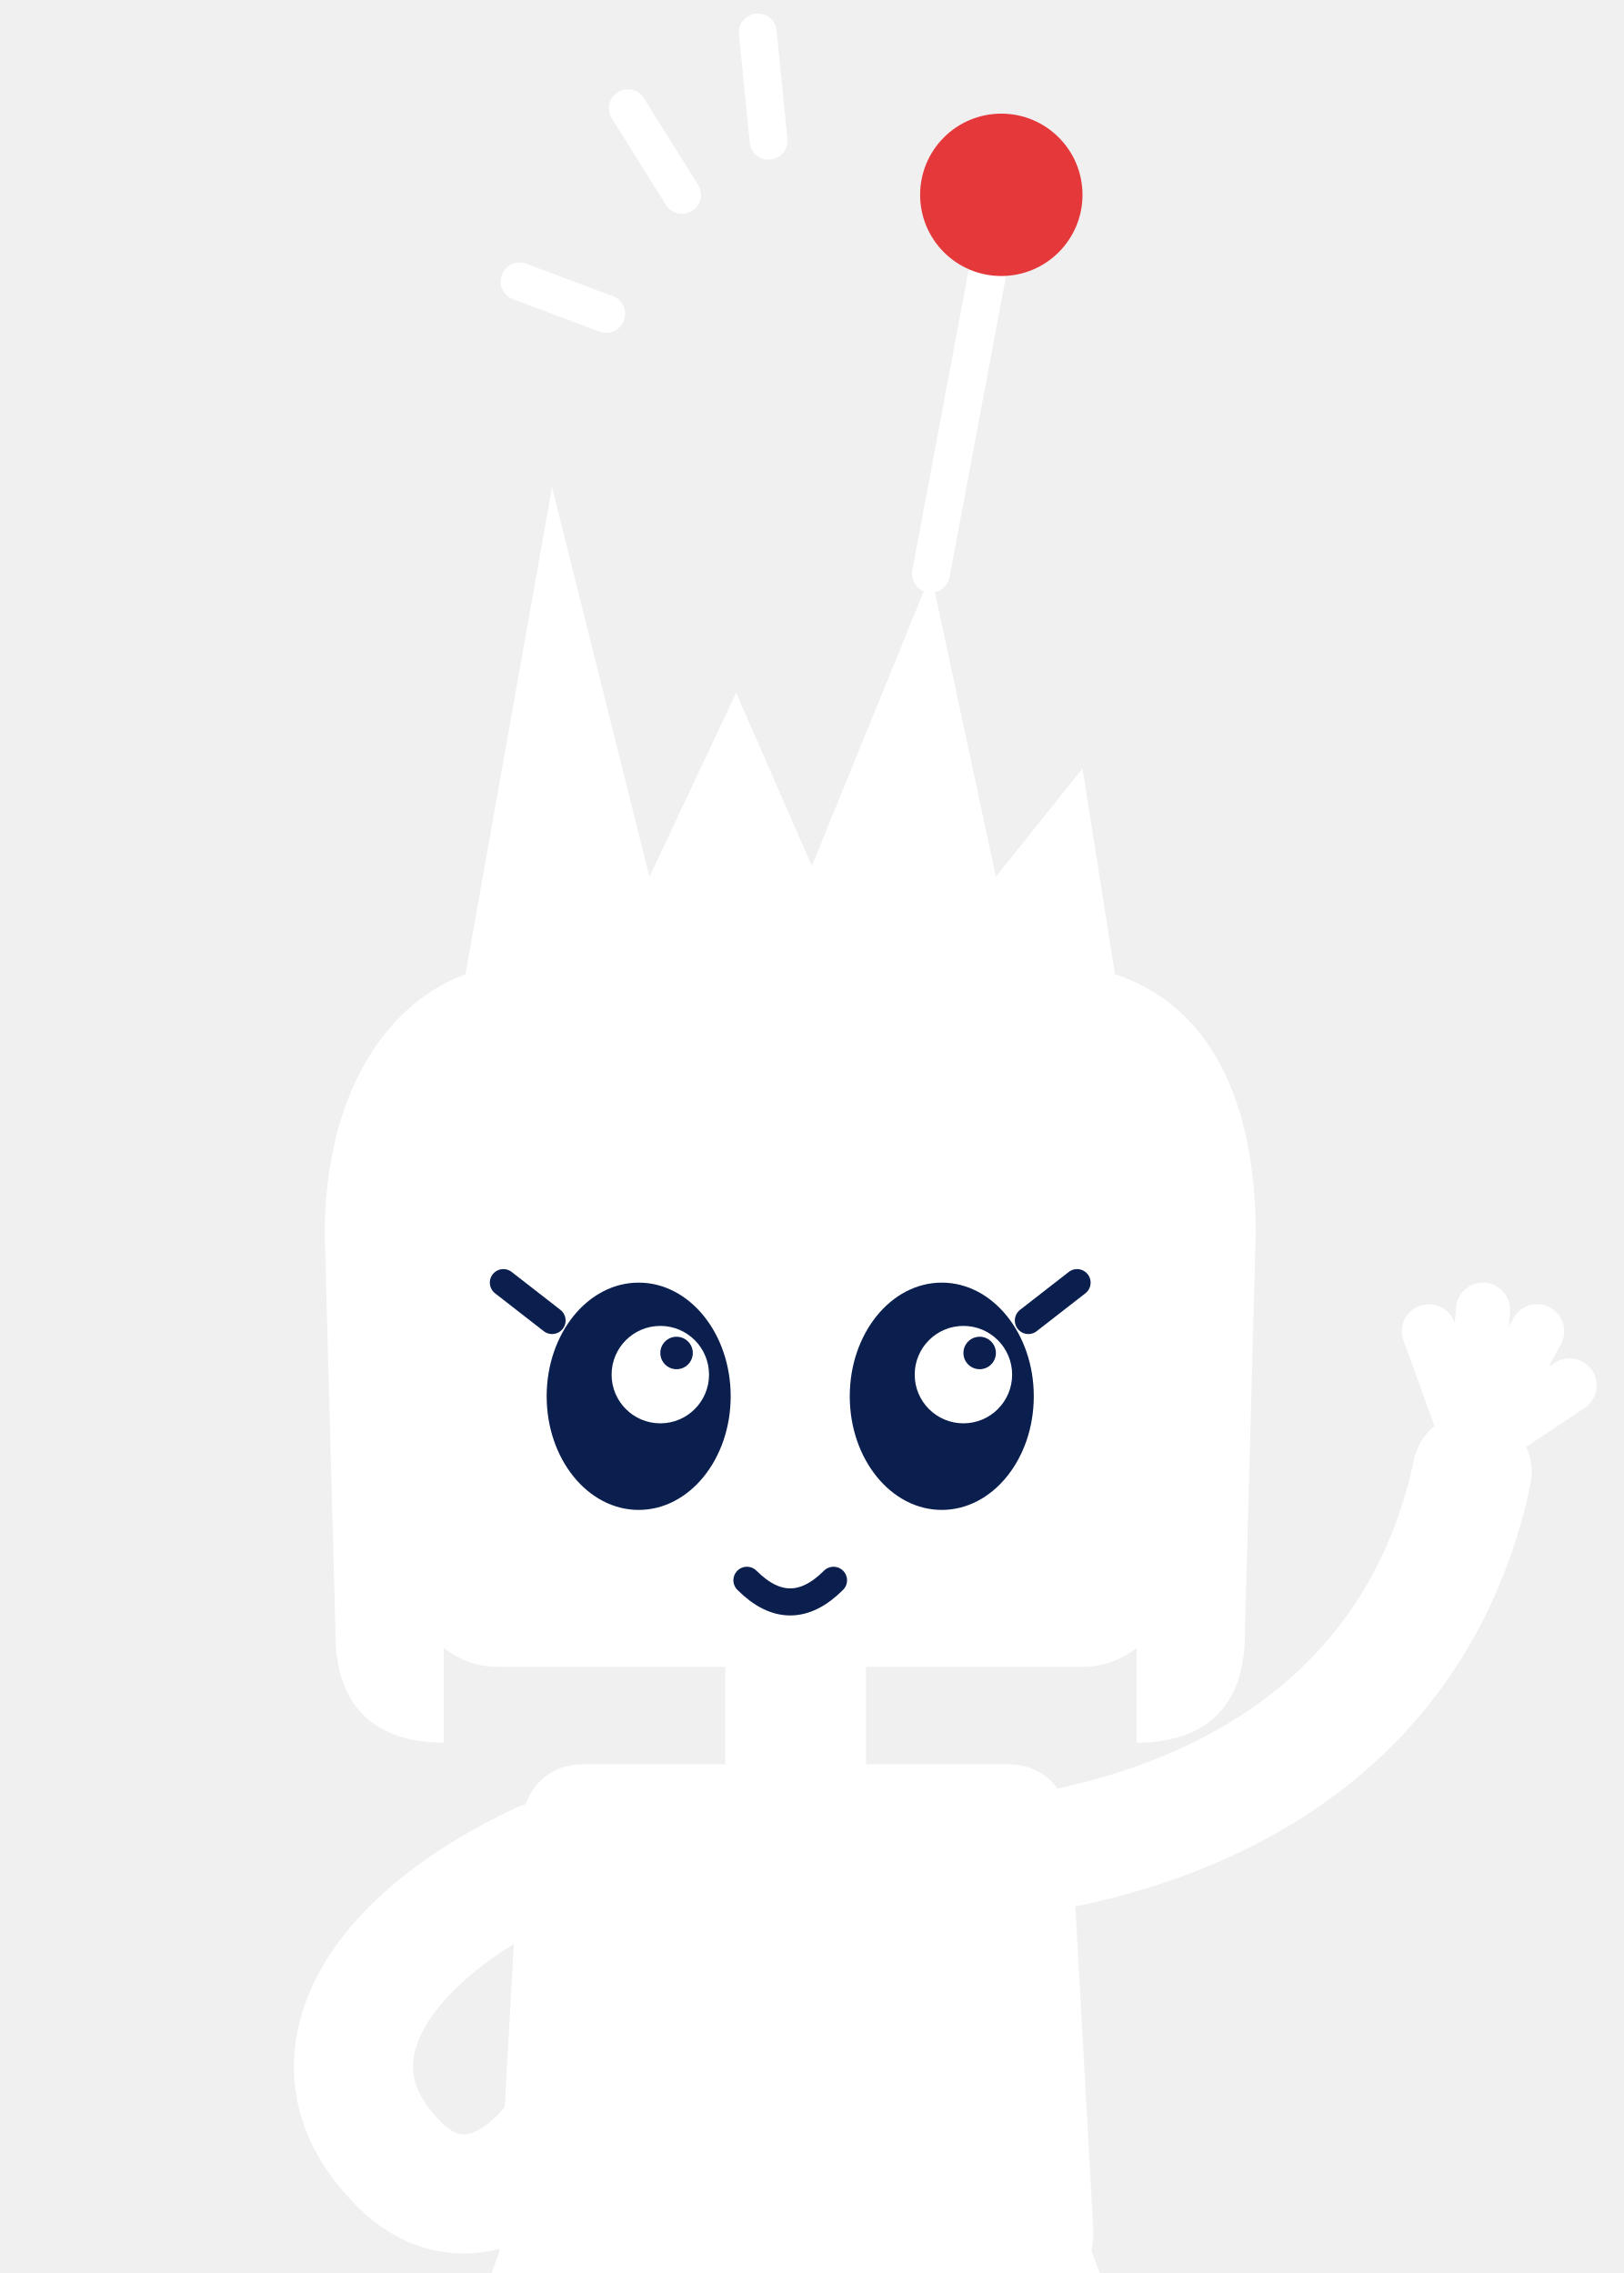
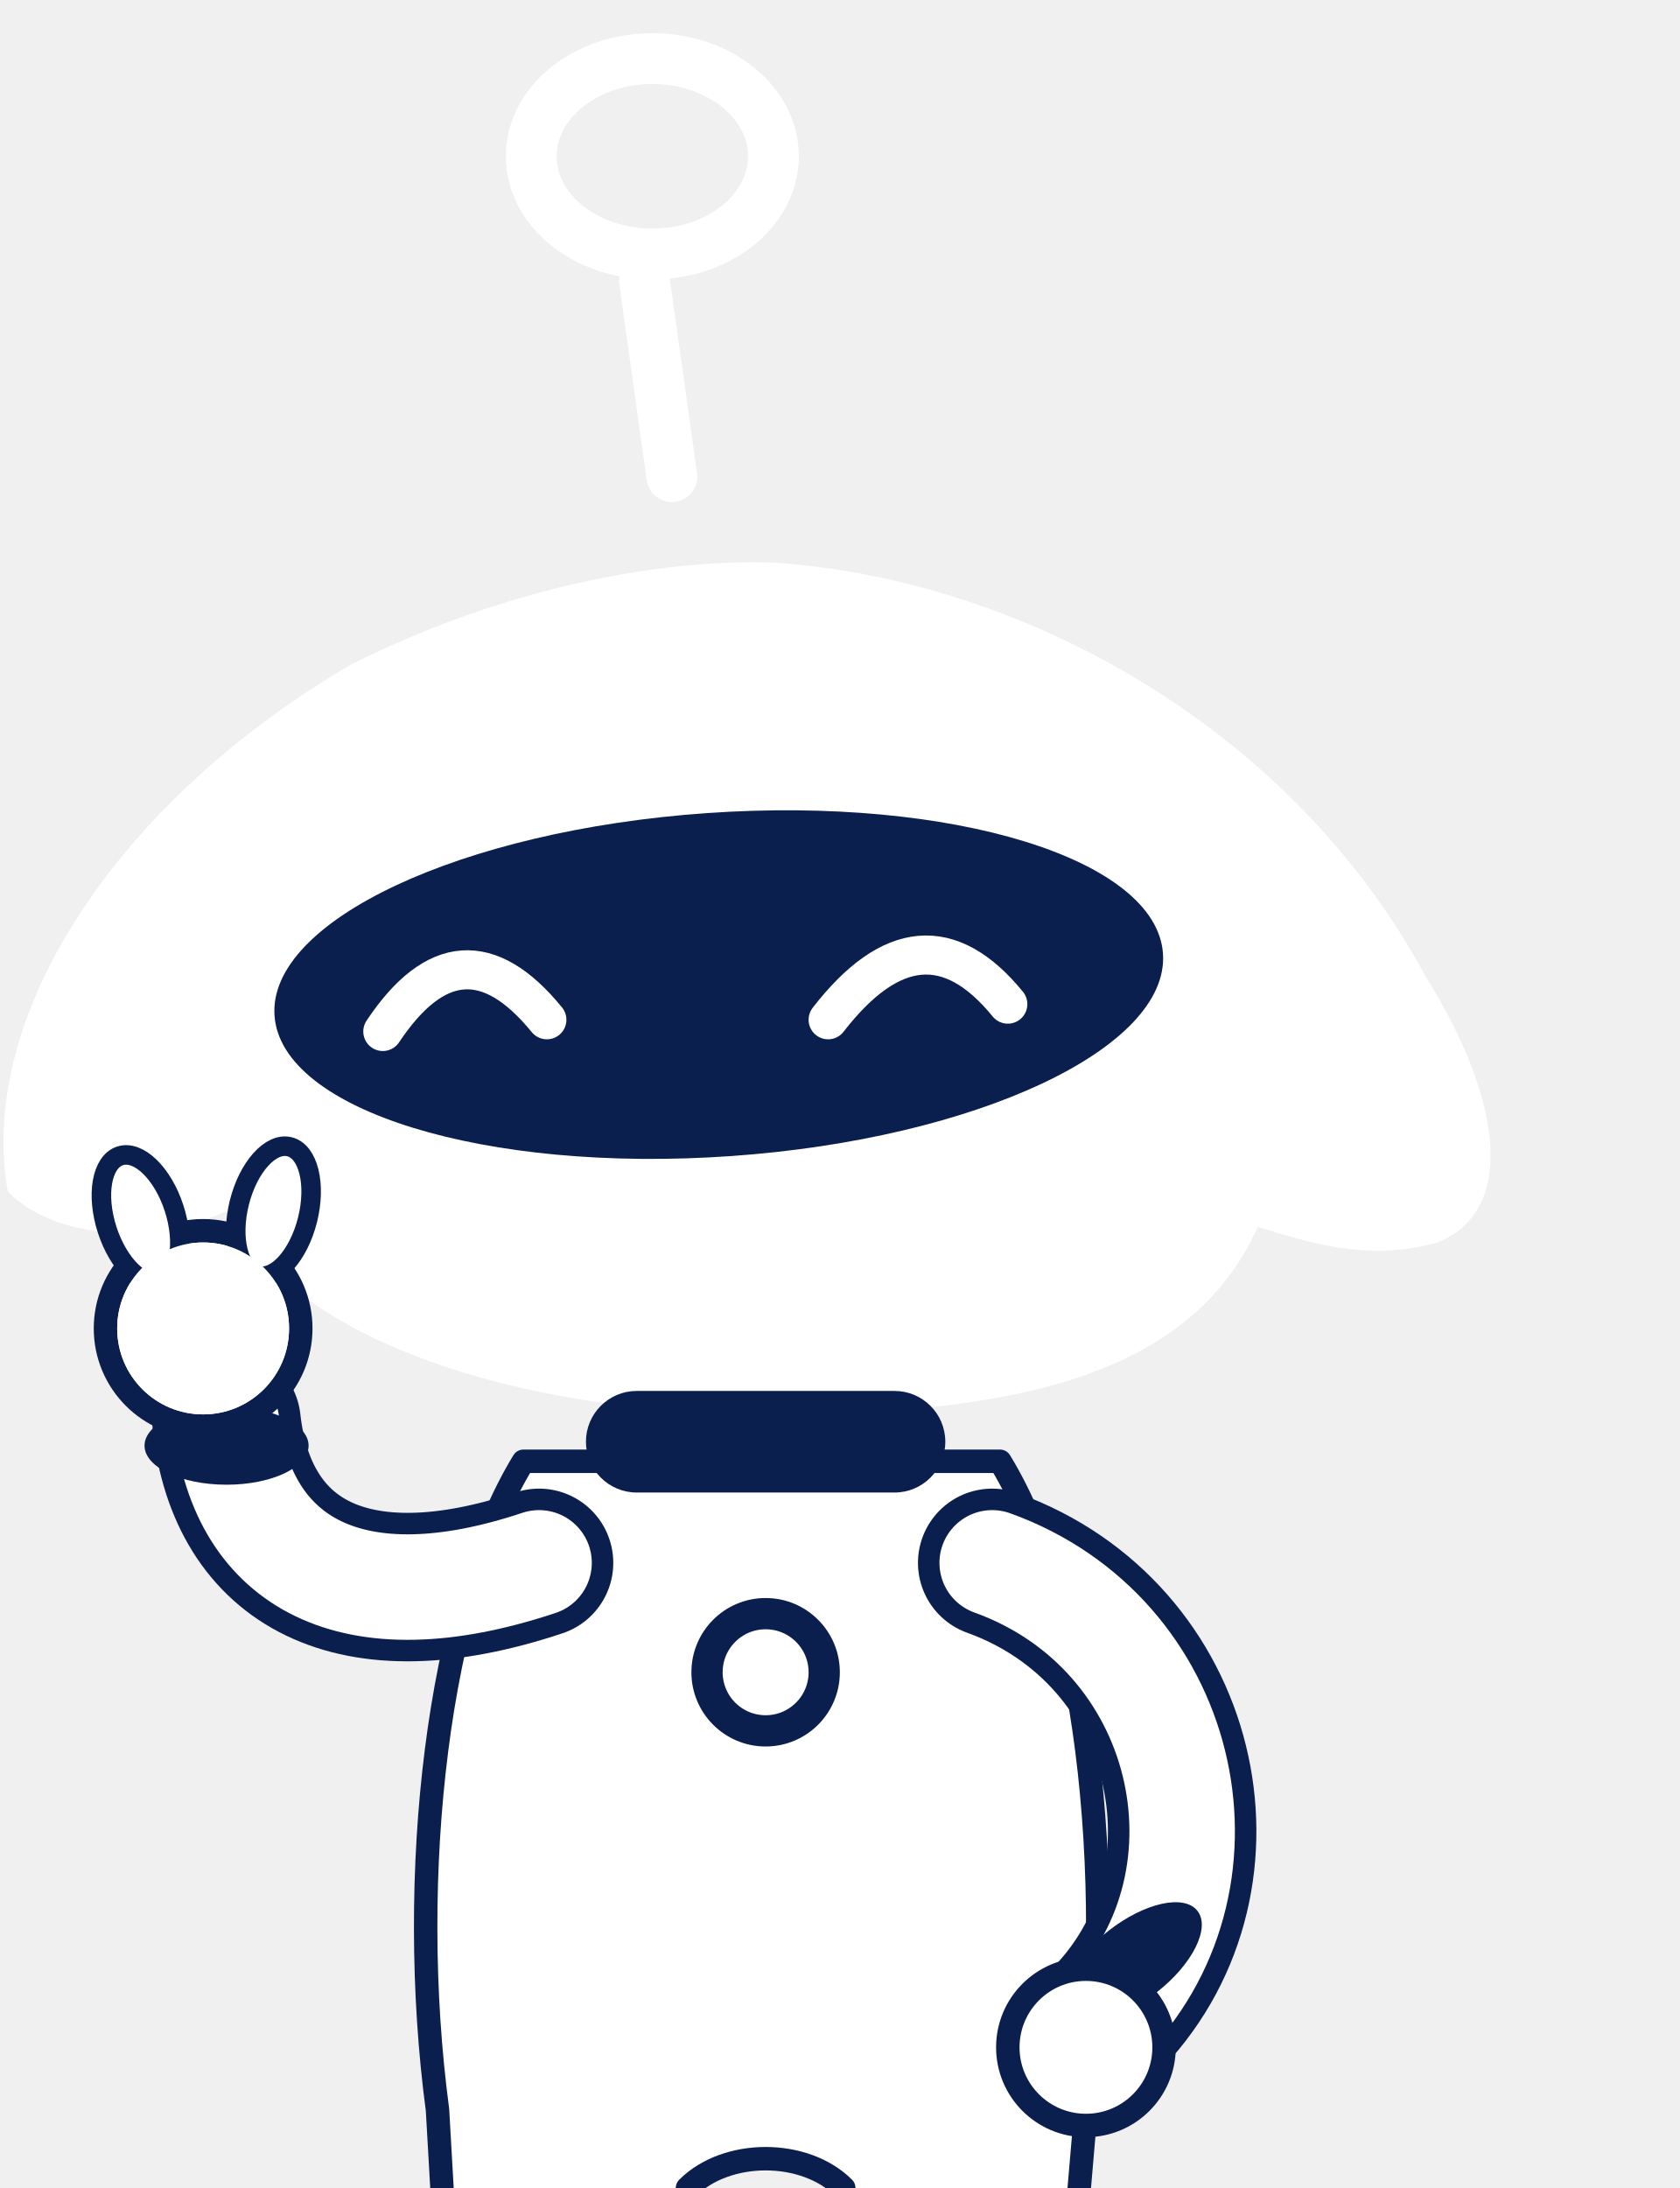
- <svg xmlns="http://www.w3.org/2000/svg" viewBox="120 34 300 420" width="300" height="420">
-   <path d="M246 70 l-10 -16" stroke="#FFFFFF" stroke-width="7" stroke-linecap="round" />
-   <path d="M262 60 l-2 -20" stroke="#FFFFFF" stroke-width="7" stroke-linecap="round" />
-   <path d="M232 92 l-16 -6" stroke="#FFFFFF" stroke-width="7" stroke-linecap="round" />
-   <path d="M292 140 L304 76" stroke="#FFFFFF" stroke-width="7" stroke-linecap="round" />
-   <circle cx="305" cy="70" r="15" fill="#E5383B" />
-   <path d="M206 214 L222 124 L240 196 L256 162 L270 194 L292 140 L304 196 L320 176 L326 214 C344 220 352 238 352 262 L350 336 C350 350 342 356 330 356 L330 312 L202 312 L202 356 C190 356 182 350 182 336 L180 262 C180 238 190 220 206 214 Z" fill="#FFFFFF" />
-   <rect x="196" y="250" width="140" height="92" rx="16" fill="#FFFFFF" />
-   <ellipse cx="238" cy="292" rx="17" ry="21" fill="#0B1F4F" />
-   <ellipse cx="294" cy="292" rx="17" ry="21" fill="#0B1F4F" />
-   <circle cx="242" cy="288" r="9" fill="#FFFFFF" />
-   <circle cx="298" cy="288" r="9" fill="#FFFFFF" />
-   <circle cx="245" cy="284" r="3" fill="#0B1F4F" />
-   <circle cx="301" cy="284" r="3" fill="#0B1F4F" />
-   <path d="M222 278 l-9 -7 M310 278 l9 -7" stroke="#0B1F4F" stroke-width="5" stroke-linecap="round" />
-   <path d="M258 326 q8 8 16 0" fill="none" stroke="#0B1F4F" stroke-width="5" stroke-linecap="round" />
-   <rect x="254" y="340" width="26" height="22" fill="#FFFFFF" />
-   <path d="M228 360 H306 C314 360 318 366 318 374 L322 446 C322 456 316 460 306 460 H228 C218 460 212 456 212 446 L216 374 C216 366 220 360 228 360 Z" fill="#FFFFFF" />
-   <path d="M216 440 H318 L338 494 C340 500 336 504 330 504 H204 C198 504 194 500 196 494 Z" fill="#FFFFFF" />
-   <path d="M238 500 L232 568 M296 500 L304 568" stroke="#FFFFFF" stroke-width="22" stroke-linecap="round" />
-   <path d="M206 574 C206 562 220 556 240 558 C250 560 250 576 244 580 H212 C208 580 206 578 206 574 Z" fill="#FFFFFF" />
-   <path d="M330 574 C330 562 316 556 296 558 C286 560 286 576 292 580 H324 C328 580 330 578 330 574 Z" fill="#FFFFFF" />
-   <path d="M220 378 C190 392 176 414 192 432 C202 444 214 440 222 430" fill="none" stroke="#FFFFFF" stroke-width="22" stroke-linecap="round" stroke-linejoin="round" />
-   <path d="M314 376 C356 368 384 344 392 306" fill="none" stroke="#FFFFFF" stroke-width="22" stroke-linecap="round" />
-   <path d="M392 302 l-8 -22" stroke="#FFFFFF" stroke-width="10" stroke-linecap="round" />
-   <path d="M392 302 l2 -26" stroke="#FFFFFF" stroke-width="10" stroke-linecap="round" />
-   <path d="M392 302 l12 -22" stroke="#FFFFFF" stroke-width="10" stroke-linecap="round" />
-   <path d="M392 302 l18 -12" stroke="#FFFFFF" stroke-width="10" stroke-linecap="round" />
+ <svg xmlns="http://www.w3.org/2000/svg" viewBox="350 40 430 560" width="430" height="560">
+   <path d="M515 112 L522 162" stroke="#FFFFFF" stroke-width="13" stroke-linecap="round" fill="none" />
+   <ellipse cx="517" cy="80" rx="31" ry="25" fill="none" stroke="#FFFFFF" stroke-width="13" />
+   <path d="M352 345 C344 300 380 245 440 210 C480 190 520 183 548 184 C610 188 680 225 715 290 C735 322 738 350 718 358 C700 363 685 358 672 354 C655 392 610 402 548 402 C480 402 425 382 408 350 C390 358 365 358 352 345 Z" fill="#FFFFFF" />
+   <ellipse cx="534" cy="292" rx="114" ry="44" transform="rotate(-4 534 292)" fill="#0B1F4F" />
+   <path d="M448 304 Q468 274 490 301 M562 301 Q586 270 608 297" stroke="#FFFFFF" stroke-width="10" stroke-linecap="round" fill="none" />
+   <path d="M484 414 L606 414 C628 450 636 520 628 580 L622 650 L570 650 L566 600 C556 590 536 590 526 600 L520 650 L466 650 L462 580 C454 520 462 450 484 414 Z" fill="#FFFFFF" stroke="#0B1F4F" stroke-width="6" stroke-linejoin="round" />
+   <path d="M440 678 C440 652 472 640 502 650 C524 658 528 684 520 694 L446 694 C442 694 440 688 440 678 Z" fill="#0B1F4F" />
+   <rect x="438" y="688" width="92" height="14" rx="7" fill="#FFFFFF" stroke="#0B1F4F" stroke-width="5" />
+   <g transform="translate(1086 0) scale(-1 1)">
+     <path d="M440 678 C440 652 472 640 502 650 C524 658 528 684 520 694 L446 694 C442 694 440 688 440 678 Z" fill="#0B1F4F" />
+     <rect x="438" y="688" width="92" height="14" rx="7" fill="#FFFFFF" stroke="#0B1F4F" stroke-width="5" />
+   </g>
+   <rect x="500" y="396" width="92" height="26" rx="13" fill="#0B1F4F" />
+   <circle cx="546" cy="468" r="15" fill="none" stroke="#0B1F4F" stroke-width="8" />
+   <path d="M604 440 C654 458 668 520 634 556" stroke="#0B1F4F" stroke-width="38" stroke-linecap="round" stroke-linejoin="round" fill="none" />
+   <path d="M604 440 C654 458 668 520 634 556" stroke="#FFFFFF" stroke-width="27" stroke-linecap="round" stroke-linejoin="round" fill="none" />
+   <ellipse cx="640" cy="542" rx="21" ry="10" transform="rotate(-38 640 542)" fill="#0B1F4F" />
+   <circle cx="628" cy="564" r="20" fill="#FFFFFF" stroke="#0B1F4F" stroke-width="6" />
+   <path d="M488 440 C440 456 412 440 408 404" stroke="#0B1F4F" stroke-width="38" stroke-linecap="round" stroke-linejoin="round" fill="none" />
+   <path d="M488 440 C440 456 412 440 408 404" stroke="#FFFFFF" stroke-width="27" stroke-linecap="round" stroke-linejoin="round" fill="none" />
+   <ellipse cx="408" cy="410" rx="21" ry="10" transform="rotate(0 408 410)" fill="#0B1F4F" />
+   <circle cx="402" cy="380" r="25" fill="#FFFFFF" stroke="#0B1F4F" stroke-width="6" />
+   <ellipse cx="386" cy="352" rx="9" ry="17" transform="rotate(-18 386 352)" fill="#FFFFFF" stroke="#0B1F4F" stroke-width="5" />
+   <ellipse cx="420" cy="350" rx="9" ry="17" transform="rotate(14 420 350)" fill="#FFFFFF" stroke="#0B1F4F" stroke-width="5" />
+   <circle cx="402" cy="380" r="22" fill="#FFFFFF" />
</svg>
